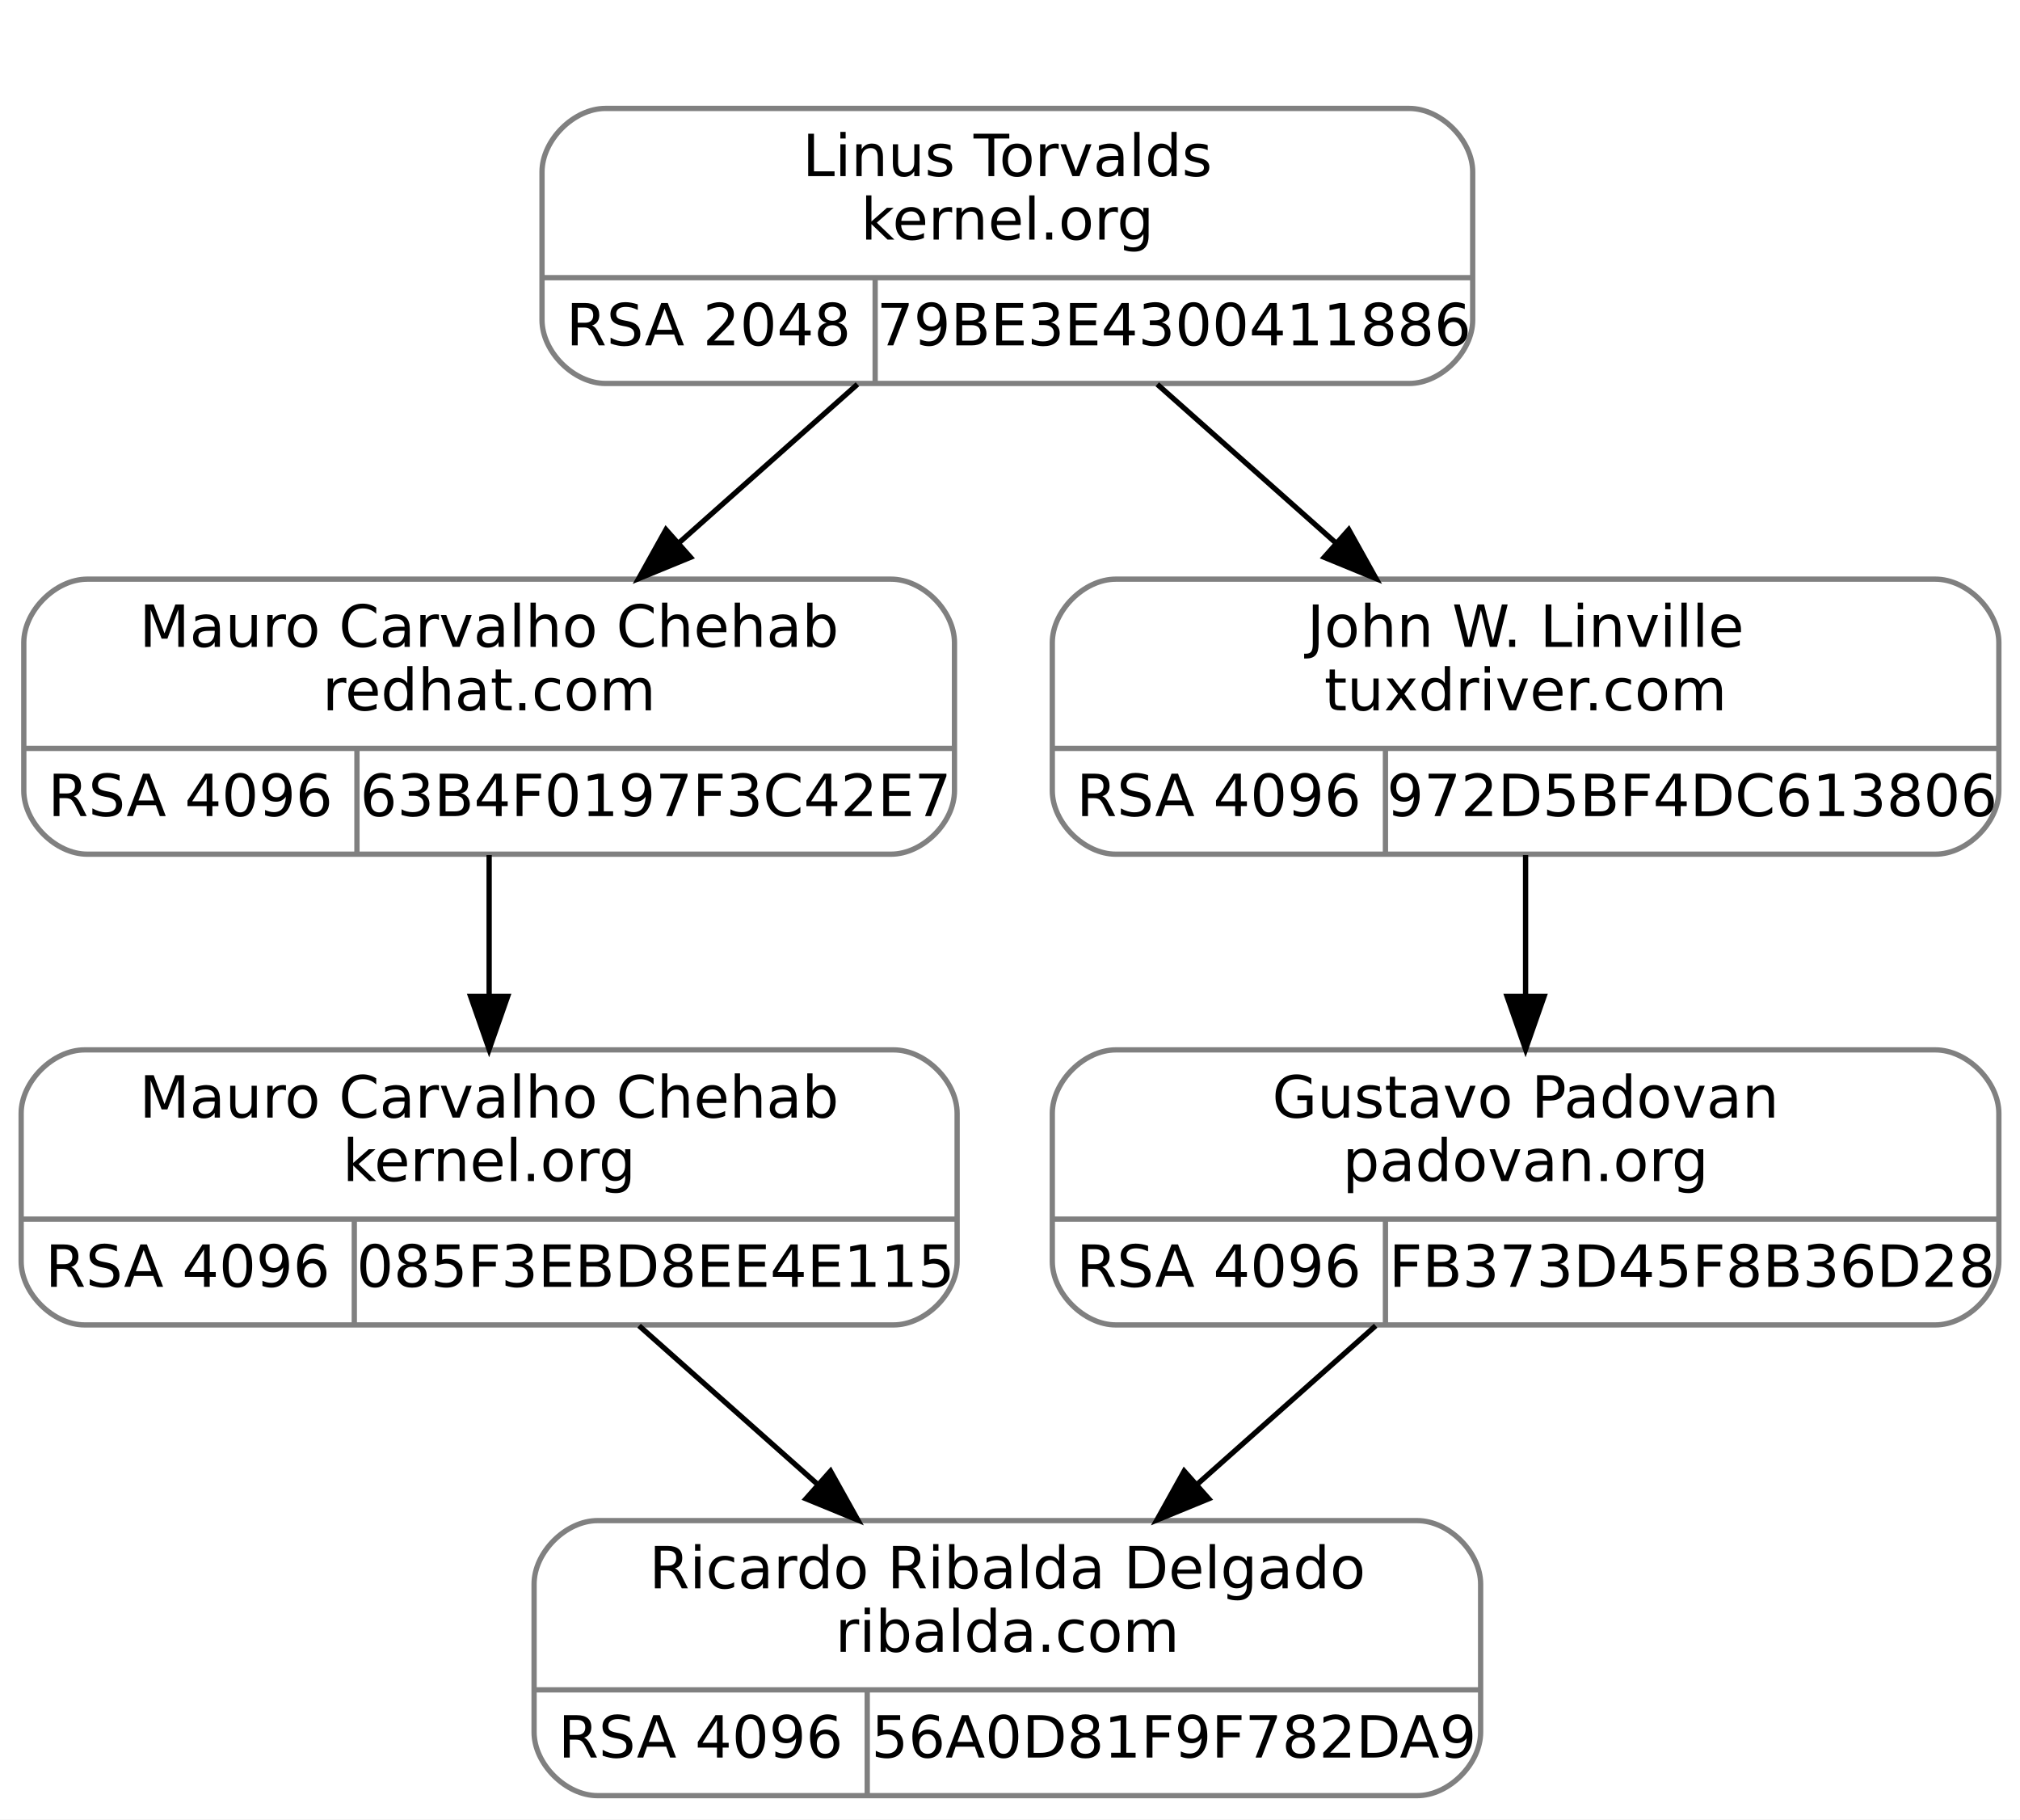
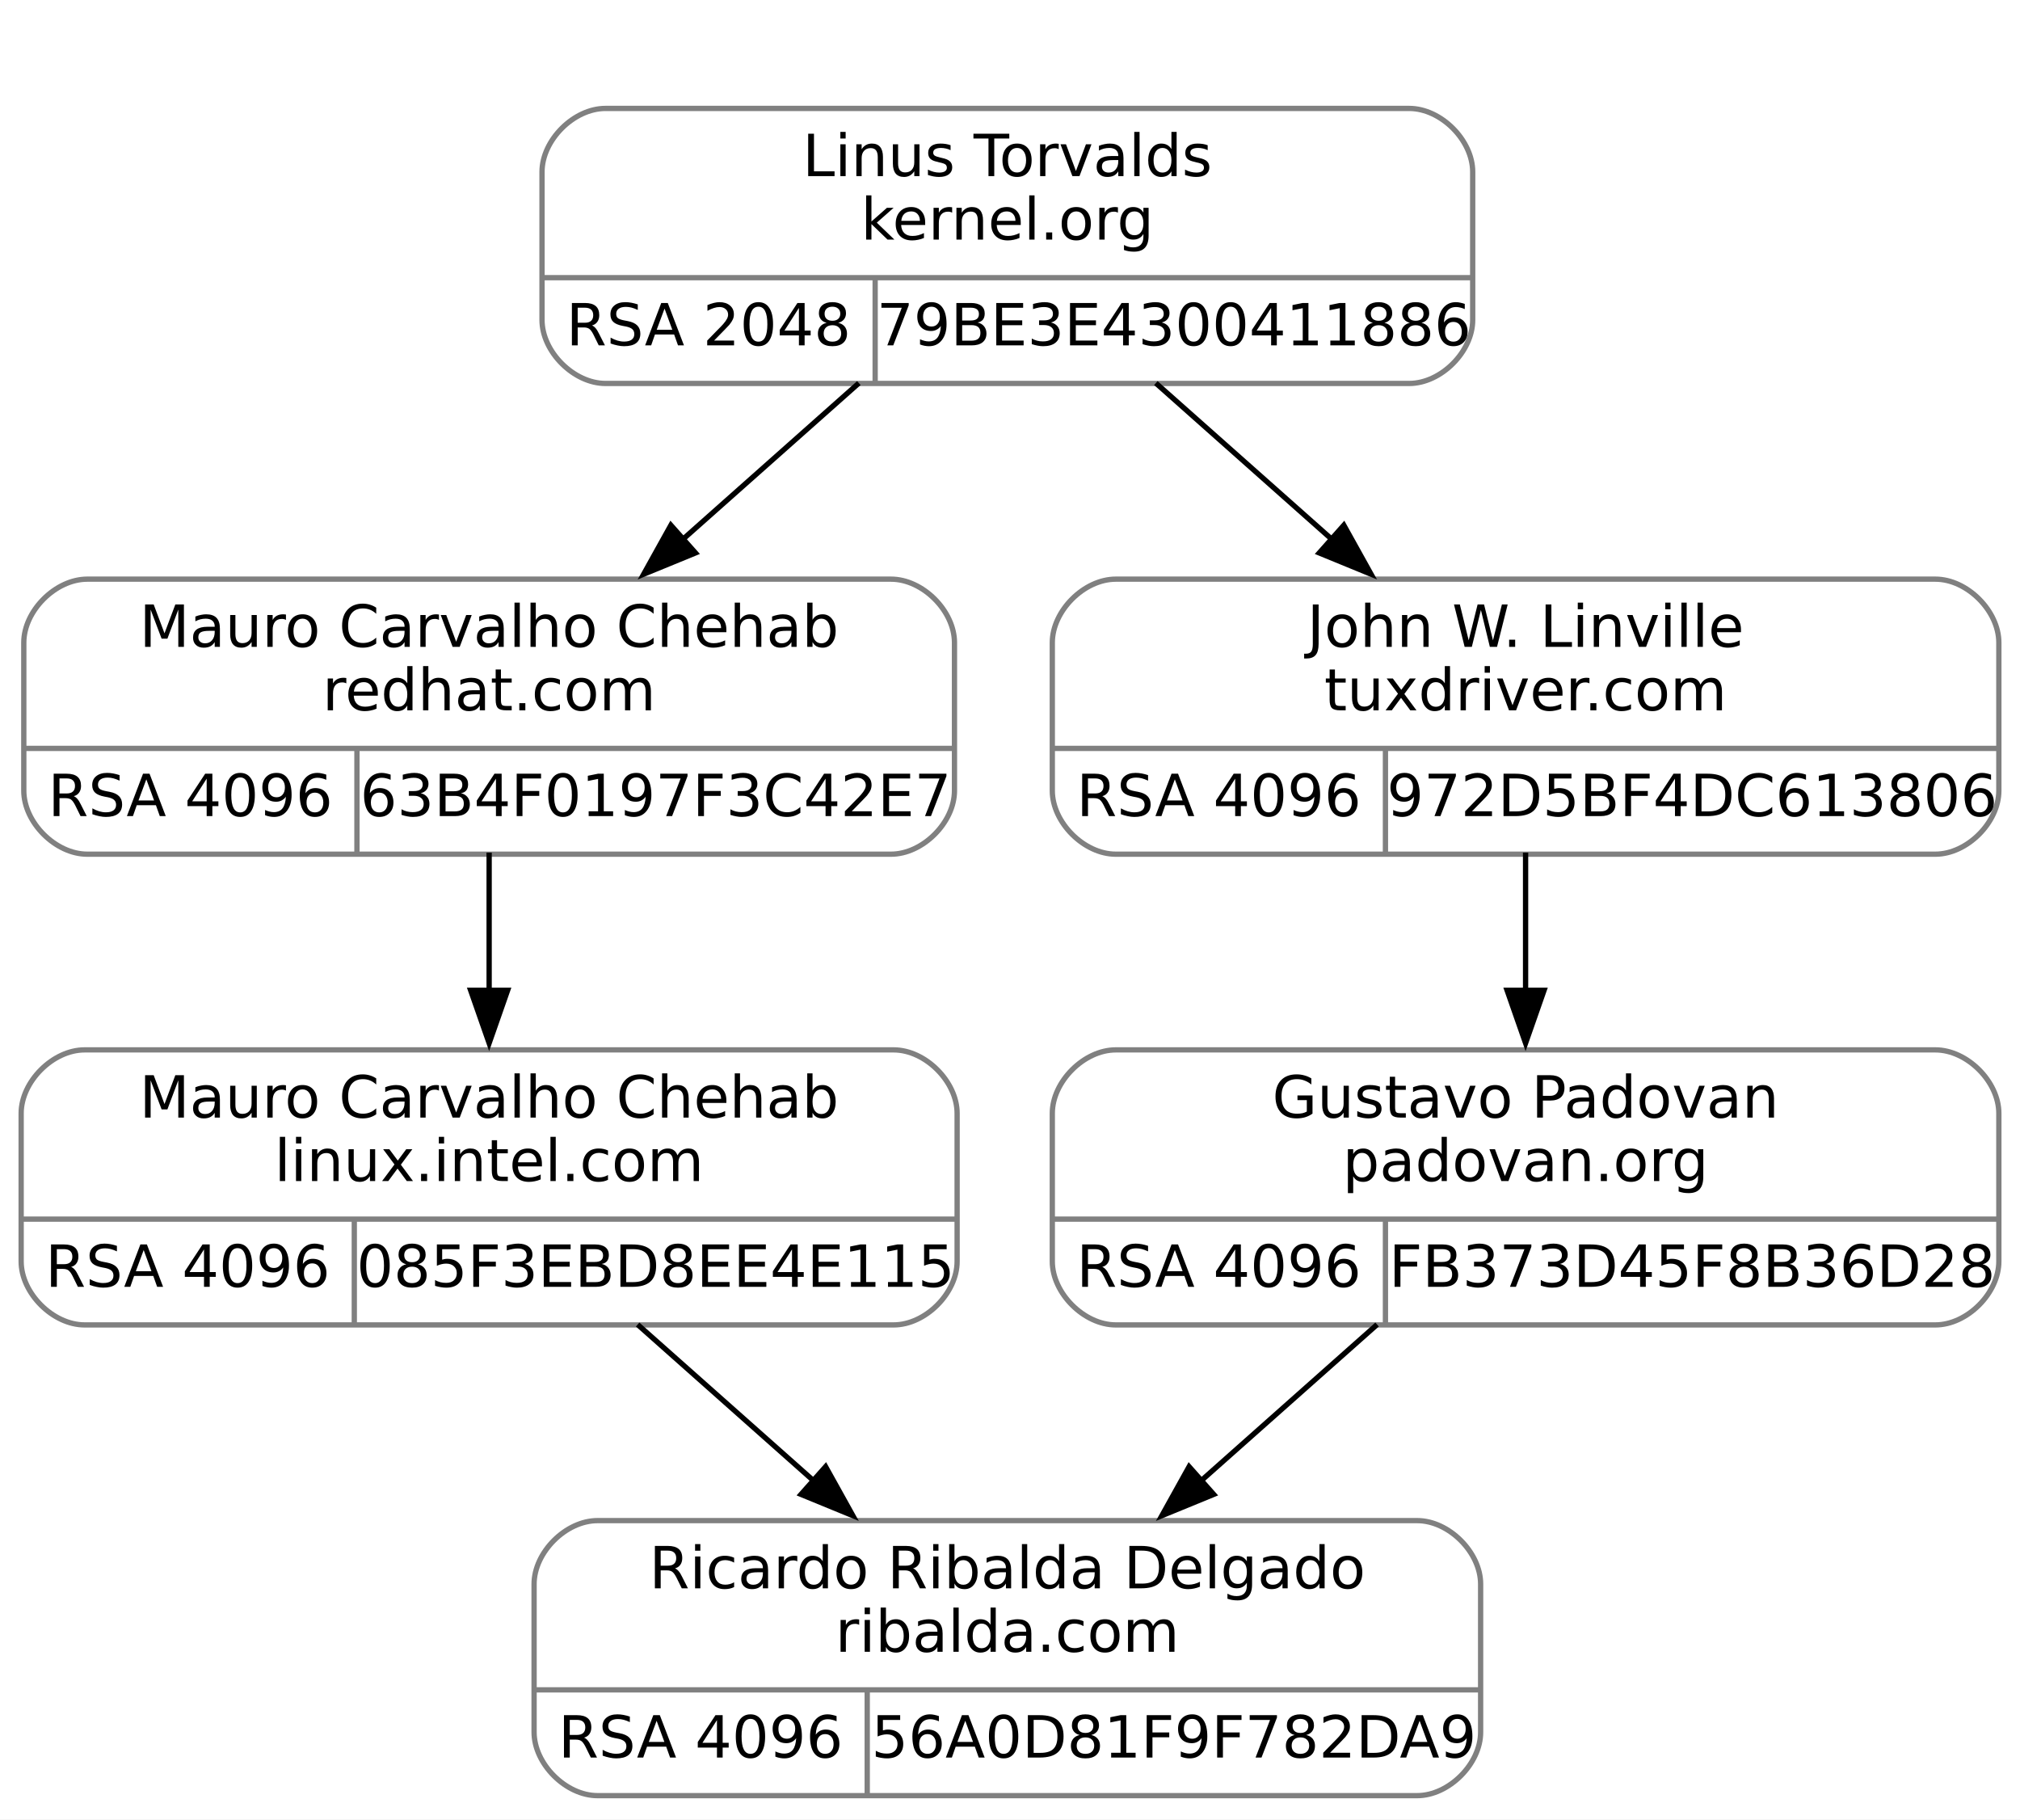
<svg xmlns="http://www.w3.org/2000/svg" width="382pt" height="344pt" viewBox="0.00 0.00 382.00 344.00">
  <g id="graph0" class="graph" transform="scale(1 1) rotate(0) translate(4 340)">
-     <polygon fill="white" stroke="transparent" points="-4,4 -4,-340 378,-340 378,4 -4,4" />
+     <polygon fill="white" stroke="none" points="-4,4 -4,-340 378,-340 378,4 -4,4" />
    <g id="clust1" class="cluster">
      <polygon fill="none" stroke="white" points="90.5,-259 90.5,-328 282.5,-328 282.5,-259 90.5,-259" />
    </g>
    <g id="node1" class="node">
      <path fill="none" stroke="gray" d="M12.5,-178.5C12.5,-178.5 164.5,-178.5 164.5,-178.5 170.5,-178.5 176.5,-184.5 176.5,-190.5 176.5,-190.5 176.5,-218.5 176.5,-218.5 176.5,-224.5 170.5,-230.5 164.5,-230.5 164.5,-230.5 12.5,-230.5 12.5,-230.5 6.5,-230.5 0.5,-224.5 0.5,-218.5 0.5,-218.5 0.5,-190.5 0.5,-190.5 0.5,-184.5 6.5,-178.5 12.5,-178.5" />
      <text text-anchor="middle" x="88.5" y="-217.7" font-family="droid sans,dejavu sans,helvetica" font-size="11.00">Mauro Carvalho Chehab</text>
      <text text-anchor="middle" x="88.5" y="-205.7" font-family="droid sans,dejavu sans,helvetica" font-size="11.00">redhat.com</text>
-       <polyline fill="none" stroke="gray" points="0.5,-198.5 176.5,-198.5 " />
+       <polyline fill="none" stroke="gray" points="0.5,-198.5 176.5,-198.5" />
      <text text-anchor="middle" x="32" y="-185.7" font-family="droid sans,dejavu sans,helvetica" font-size="11.00">RSA 4096</text>
-       <polyline fill="none" stroke="gray" points="63.5,-178.5 63.5,-198.5 " />
+       <polyline fill="none" stroke="gray" points="63.5,-178.5 63.5,-198.5" />
      <text text-anchor="middle" x="120" y="-185.7" font-family="droid sans,dejavu sans,helvetica" font-size="11.00">63B4F0197F3C42E7</text>
    </g>
    <g id="node3" class="node">
      <path fill="none" stroke="gray" d="M12,-89.5C12,-89.5 165,-89.5 165,-89.5 171,-89.5 177,-95.5 177,-101.5 177,-101.5 177,-129.5 177,-129.5 177,-135.5 171,-141.5 165,-141.5 165,-141.5 12,-141.5 12,-141.5 6,-141.5 0,-135.5 0,-129.5 0,-129.5 0,-101.5 0,-101.5 0,-95.5 6,-89.5 12,-89.5" />
      <text text-anchor="middle" x="88.5" y="-128.7" font-family="droid sans,dejavu sans,helvetica" font-size="11.00">Mauro Carvalho Chehab</text>
-       <text text-anchor="middle" x="88.5" y="-116.7" font-family="droid sans,dejavu sans,helvetica" font-size="11.00">kernel.org</text>
-       <polyline fill="none" stroke="gray" points="0,-109.5 177,-109.5 " />
+       <text text-anchor="middle" x="88.5" y="-116.7" font-family="droid sans,dejavu sans,helvetica" font-size="11.00">linux.intel.com</text>
+       <polyline fill="none" stroke="gray" points="0,-109.5 177,-109.5" />
      <text text-anchor="middle" x="31.5" y="-96.7" font-family="droid sans,dejavu sans,helvetica" font-size="11.00">RSA 4096</text>
-       <polyline fill="none" stroke="gray" points="63,-89.5 63,-109.5 " />
+       <polyline fill="none" stroke="gray" points="63,-89.5 63,-109.5" />
      <text text-anchor="middle" x="120" y="-96.7" font-family="droid sans,dejavu sans,helvetica" font-size="11.00">085F3EBD8EE4E115</text>
    </g>
    <g id="edge2" class="edge">
-       <path fill="none" stroke="black" d="M88.5,-178.34C88.5,-170.04 88.5,-160.65 88.5,-151.75" />
-       <polygon fill="black" stroke="black" points="92,-151.61 88.5,-141.61 85,-151.61 92,-151.61" />
+       <path fill="none" stroke="black" d="M88.5,-178.8C88.5,-170.63 88.5,-161.36 88.5,-152.51" />
+       <polygon fill="black" stroke="black" points="92,-152.77 88.5,-142.77 85,-152.77 92,-152.77" />
    </g>
    <g id="node2" class="node">
      <path fill="none" stroke="gray" d="M110.5,-267.5C110.5,-267.5 262.5,-267.5 262.5,-267.5 268.5,-267.5 274.5,-273.5 274.5,-279.5 274.5,-279.5 274.5,-307.5 274.5,-307.5 274.5,-313.5 268.5,-319.5 262.5,-319.5 262.5,-319.5 110.5,-319.5 110.5,-319.5 104.5,-319.5 98.5,-313.5 98.5,-307.5 98.5,-307.5 98.5,-279.5 98.5,-279.5 98.5,-273.5 104.5,-267.5 110.5,-267.5" />
      <text text-anchor="middle" x="186.5" y="-306.7" font-family="droid sans,dejavu sans,helvetica" font-size="11.00">Linus Torvalds</text>
      <text text-anchor="middle" x="186.5" y="-294.7" font-family="droid sans,dejavu sans,helvetica" font-size="11.00">kernel.org</text>
-       <polyline fill="none" stroke="gray" points="98.5,-287.5 274.5,-287.5 " />
+       <polyline fill="none" stroke="gray" points="98.5,-287.5 274.5,-287.5" />
      <text text-anchor="middle" x="130" y="-274.7" font-family="droid sans,dejavu sans,helvetica" font-size="11.00">RSA 2048</text>
-       <polyline fill="none" stroke="gray" points="161.5,-267.5 161.5,-287.5 " />
+       <polyline fill="none" stroke="gray" points="161.5,-267.5 161.5,-287.5" />
      <text text-anchor="middle" x="218" y="-274.7" font-family="droid sans,dejavu sans,helvetica" font-size="11.00">79BE3E4300411886</text>
    </g>
    <g id="edge1" class="edge">
-       <path fill="none" stroke="black" d="M158.15,-267.34C147.59,-257.96 135.46,-247.19 124.31,-237.29" />
-       <polygon fill="black" stroke="black" points="126.58,-234.63 116.78,-230.61 121.94,-239.86 126.58,-234.63" />
+       <path fill="none" stroke="black" d="M158.42,-267.57C148.06,-258.38 136.18,-247.82 125.17,-238.06" />
+       <polygon fill="black" stroke="black" points="127.52,-235.46 117.72,-231.44 122.87,-240.7 127.52,-235.46" />
    </g>
    <g id="node5" class="node">
      <path fill="none" stroke="gray" d="M207,-178.5C207,-178.5 362,-178.5 362,-178.5 368,-178.5 374,-184.5 374,-190.5 374,-190.5 374,-218.5 374,-218.5 374,-224.5 368,-230.5 362,-230.5 362,-230.5 207,-230.5 207,-230.5 201,-230.5 195,-224.5 195,-218.5 195,-218.5 195,-190.5 195,-190.5 195,-184.5 201,-178.5 207,-178.5" />
      <text text-anchor="middle" x="284.5" y="-217.7" font-family="droid sans,dejavu sans,helvetica" font-size="11.00">John W. Linville</text>
      <text text-anchor="middle" x="284.5" y="-205.7" font-family="droid sans,dejavu sans,helvetica" font-size="11.00">tuxdriver.com</text>
-       <polyline fill="none" stroke="gray" points="195,-198.5 374,-198.5 " />
+       <polyline fill="none" stroke="gray" points="195,-198.5 374,-198.5" />
      <text text-anchor="middle" x="226.5" y="-185.7" font-family="droid sans,dejavu sans,helvetica" font-size="11.00">RSA 4096</text>
-       <polyline fill="none" stroke="gray" points="258,-178.5 258,-198.5 " />
+       <polyline fill="none" stroke="gray" points="258,-178.5 258,-198.5" />
      <text text-anchor="middle" x="316" y="-185.7" font-family="droid sans,dejavu sans,helvetica" font-size="11.00">972D5BF4DC613806</text>
    </g>
    <g id="edge4" class="edge">
-       <path fill="none" stroke="black" d="M214.85,-267.34C225.41,-257.96 237.54,-247.19 248.69,-237.29" />
-       <polygon fill="black" stroke="black" points="251.06,-239.86 256.22,-230.61 246.42,-234.63 251.06,-239.86" />
+       <path fill="none" stroke="black" d="M214.58,-267.57C224.94,-258.38 236.82,-247.82 247.83,-238.06" />
+       <polygon fill="black" stroke="black" points="250.13,-240.7 255.28,-231.44 245.48,-235.46 250.13,-240.7" />
    </g>
    <g id="node4" class="node">
      <path fill="none" stroke="gray" d="M109,-0.5C109,-0.5 264,-0.5 264,-0.5 270,-0.5 276,-6.5 276,-12.5 276,-12.5 276,-40.5 276,-40.5 276,-46.5 270,-52.5 264,-52.5 264,-52.5 109,-52.5 109,-52.5 103,-52.5 97,-46.5 97,-40.5 97,-40.5 97,-12.5 97,-12.5 97,-6.5 103,-0.5 109,-0.5" />
      <text text-anchor="middle" x="186.5" y="-39.7" font-family="droid sans,dejavu sans,helvetica" font-size="11.00">Ricardo Ribalda Delgado</text>
      <text text-anchor="middle" x="186.5" y="-27.7" font-family="droid sans,dejavu sans,helvetica" font-size="11.00">ribalda.com</text>
-       <polyline fill="none" stroke="gray" points="97,-20.5 276,-20.5 " />
+       <polyline fill="none" stroke="gray" points="97,-20.5 276,-20.5" />
      <text text-anchor="middle" x="128.5" y="-7.7" font-family="droid sans,dejavu sans,helvetica" font-size="11.00">RSA 4096</text>
-       <polyline fill="none" stroke="gray" points="160,-0.5 160,-20.5 " />
+       <polyline fill="none" stroke="gray" points="160,-0.5 160,-20.5" />
      <text text-anchor="middle" x="218" y="-7.7" font-family="droid sans,dejavu sans,helvetica" font-size="11.00">56A0D81F9F782DA9</text>
    </g>
    <g id="edge3" class="edge">
-       <path fill="none" stroke="black" d="M116.85,-89.34C127.41,-79.96 139.54,-69.19 150.69,-59.29" />
-       <polygon fill="black" stroke="black" points="153.06,-61.86 158.22,-52.61 148.42,-56.63 153.06,-61.86" />
+       <path fill="none" stroke="black" d="M116.58,-89.57C126.94,-80.38 138.82,-69.82 149.83,-60.06" />
+       <polygon fill="black" stroke="black" points="152.13,-62.7 157.28,-53.44 147.48,-57.46 152.13,-62.7" />
    </g>
    <g id="node6" class="node">
      <path fill="none" stroke="gray" d="M207,-89.5C207,-89.5 362,-89.5 362,-89.5 368,-89.5 374,-95.5 374,-101.5 374,-101.5 374,-129.5 374,-129.5 374,-135.5 368,-141.5 362,-141.5 362,-141.5 207,-141.5 207,-141.5 201,-141.5 195,-135.5 195,-129.5 195,-129.5 195,-101.5 195,-101.5 195,-95.5 201,-89.5 207,-89.5" />
      <text text-anchor="middle" x="284.5" y="-128.7" font-family="droid sans,dejavu sans,helvetica" font-size="11.00">Gustavo Padovan</text>
      <text text-anchor="middle" x="284.5" y="-116.7" font-family="droid sans,dejavu sans,helvetica" font-size="11.00">padovan.org</text>
-       <polyline fill="none" stroke="gray" points="195,-109.5 374,-109.5 " />
+       <polyline fill="none" stroke="gray" points="195,-109.5 374,-109.5" />
      <text text-anchor="middle" x="226.5" y="-96.7" font-family="droid sans,dejavu sans,helvetica" font-size="11.00">RSA 4096</text>
-       <polyline fill="none" stroke="gray" points="258,-89.5 258,-109.5 " />
+       <polyline fill="none" stroke="gray" points="258,-89.5 258,-109.5" />
      <text text-anchor="middle" x="316" y="-96.7" font-family="droid sans,dejavu sans,helvetica" font-size="11.00">FB373D45F8B36D28</text>
    </g>
    <g id="edge5" class="edge">
-       <path fill="none" stroke="black" d="M284.5,-178.34C284.5,-170.04 284.5,-160.65 284.5,-151.75" />
-       <polygon fill="black" stroke="black" points="288,-151.61 284.5,-141.61 281,-151.61 288,-151.61" />
+       <path fill="none" stroke="black" d="M284.5,-178.8C284.5,-170.63 284.5,-161.36 284.5,-152.51" />
+       <polygon fill="black" stroke="black" points="288,-152.77 284.5,-142.77 281,-152.77 288,-152.77" />
    </g>
    <g id="edge6" class="edge">
-       <path fill="none" stroke="black" d="M256.15,-89.34C245.59,-79.96 233.46,-69.19 222.31,-59.29" />
-       <polygon fill="black" stroke="black" points="224.58,-56.63 214.78,-52.61 219.94,-61.86 224.58,-56.63" />
+       <path fill="none" stroke="black" d="M256.42,-89.57C246.06,-80.38 234.18,-69.82 223.17,-60.06" />
+       <polygon fill="black" stroke="black" points="225.52,-57.46 215.72,-53.44 220.87,-62.7 225.52,-57.46" />
    </g>
  </g>
</svg>
